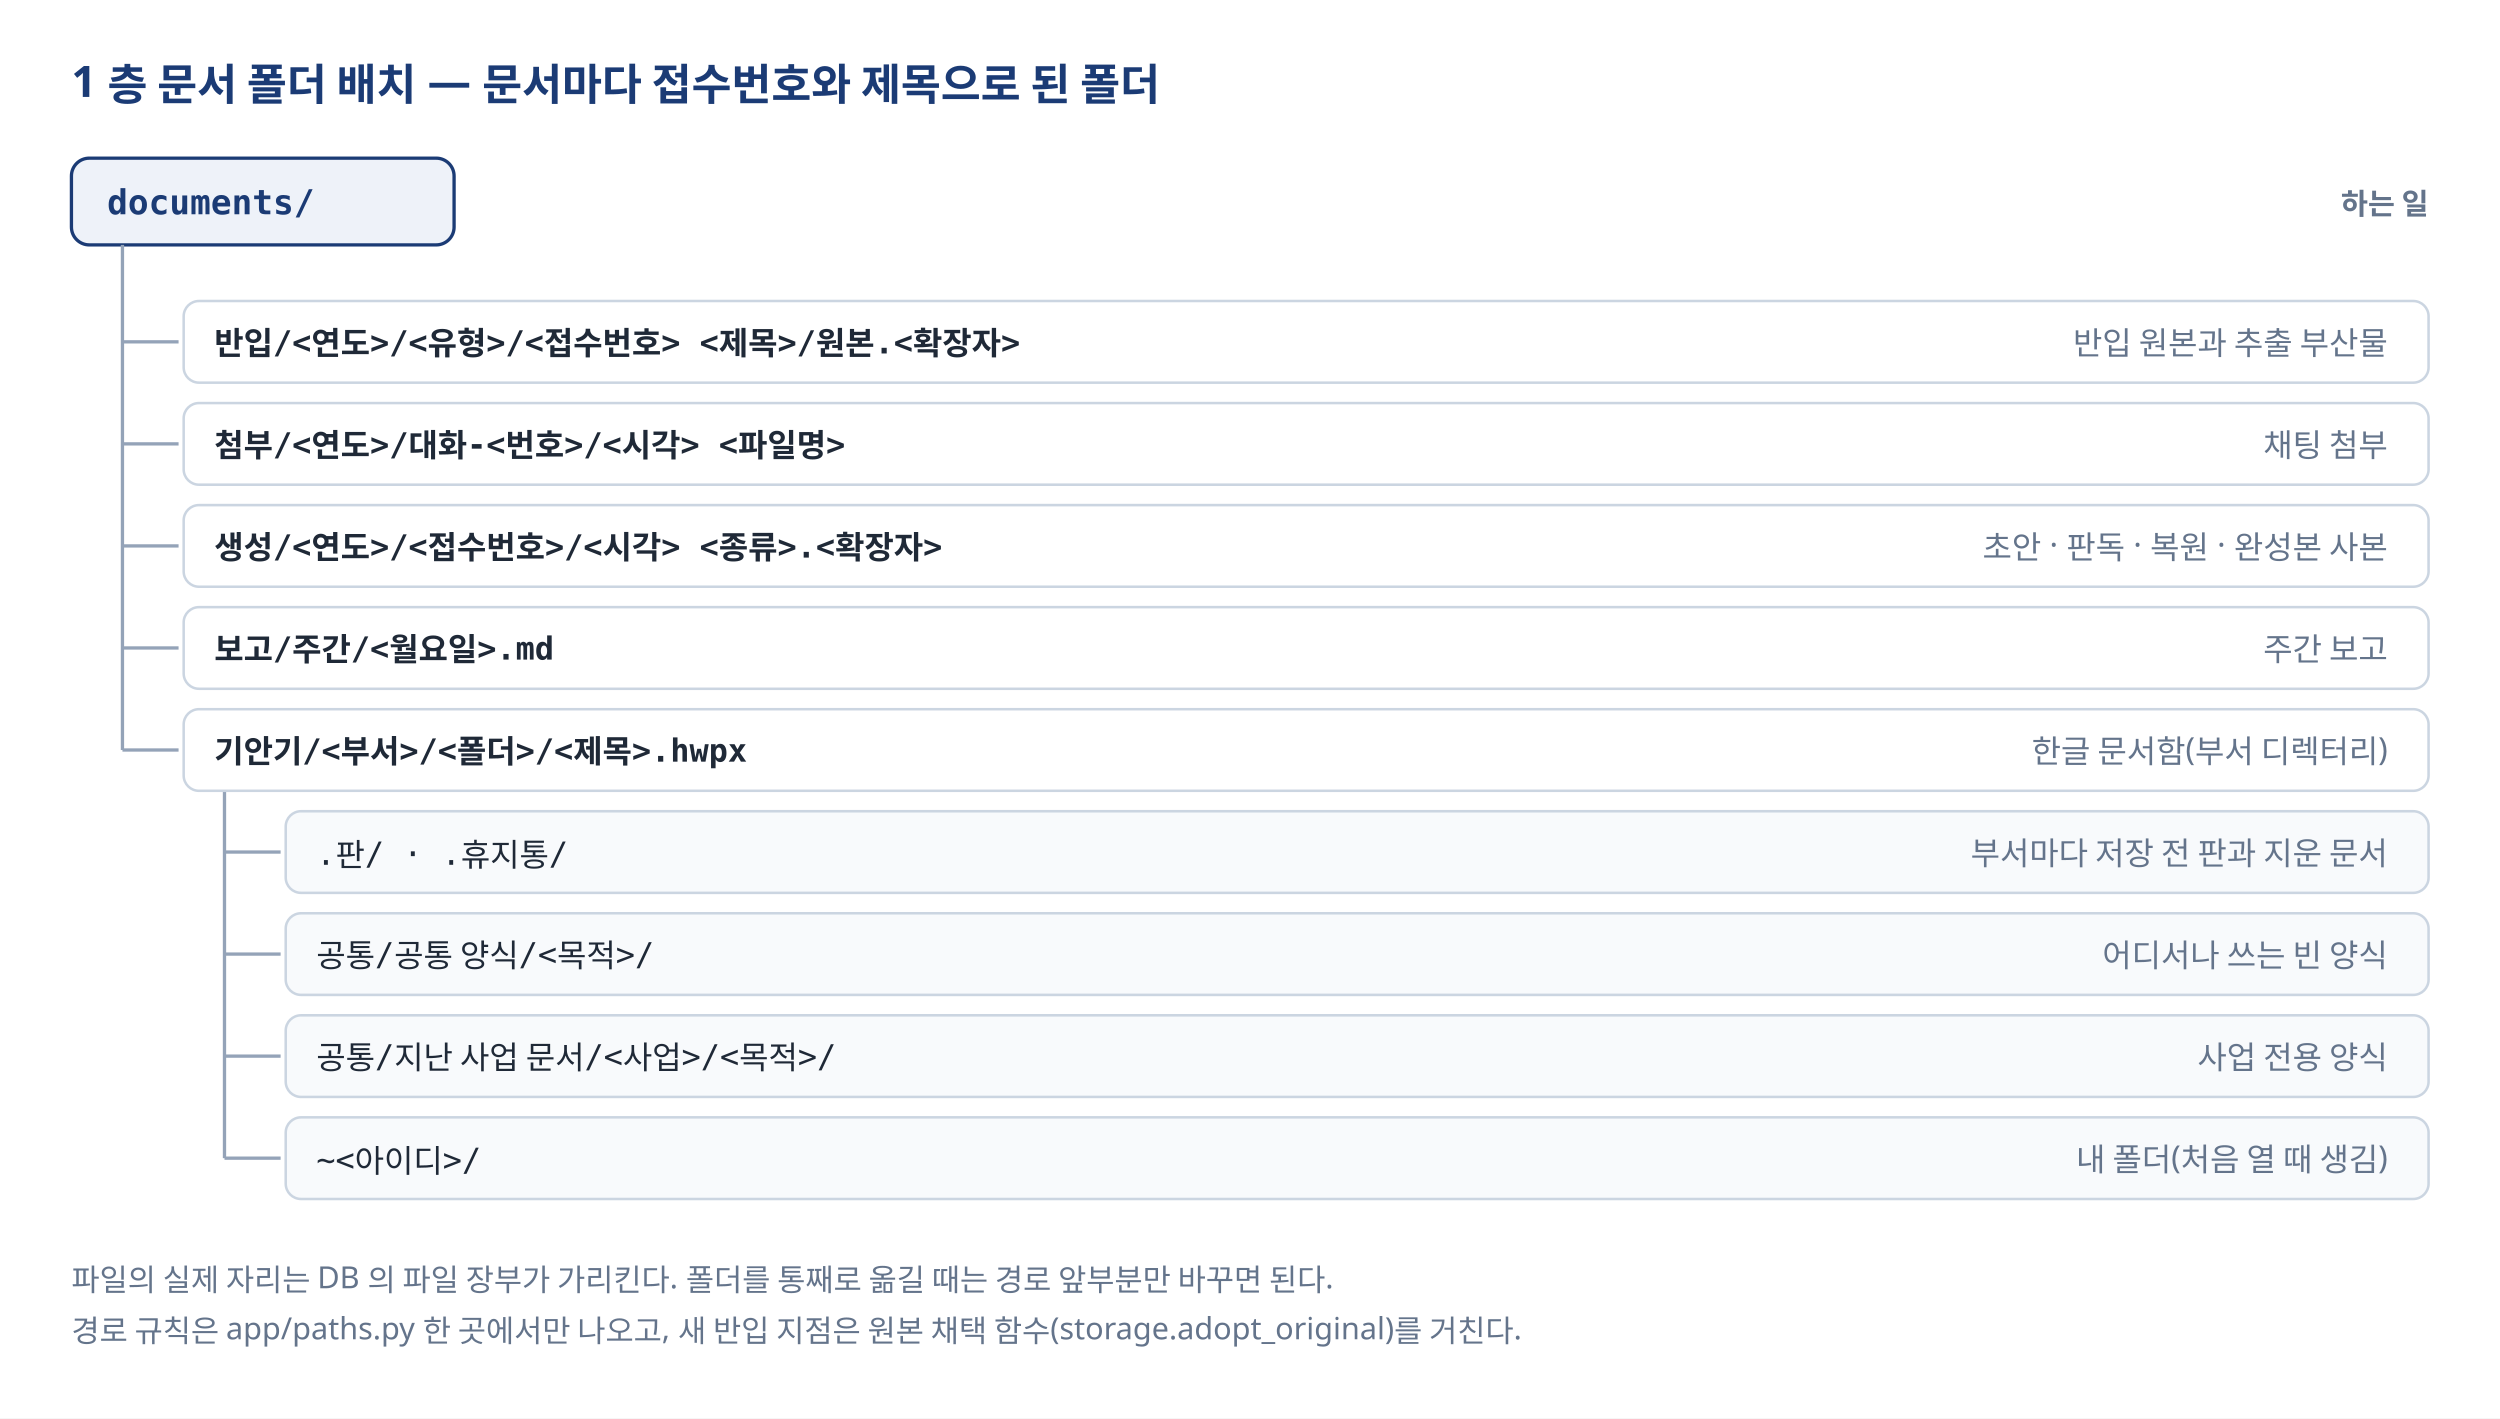
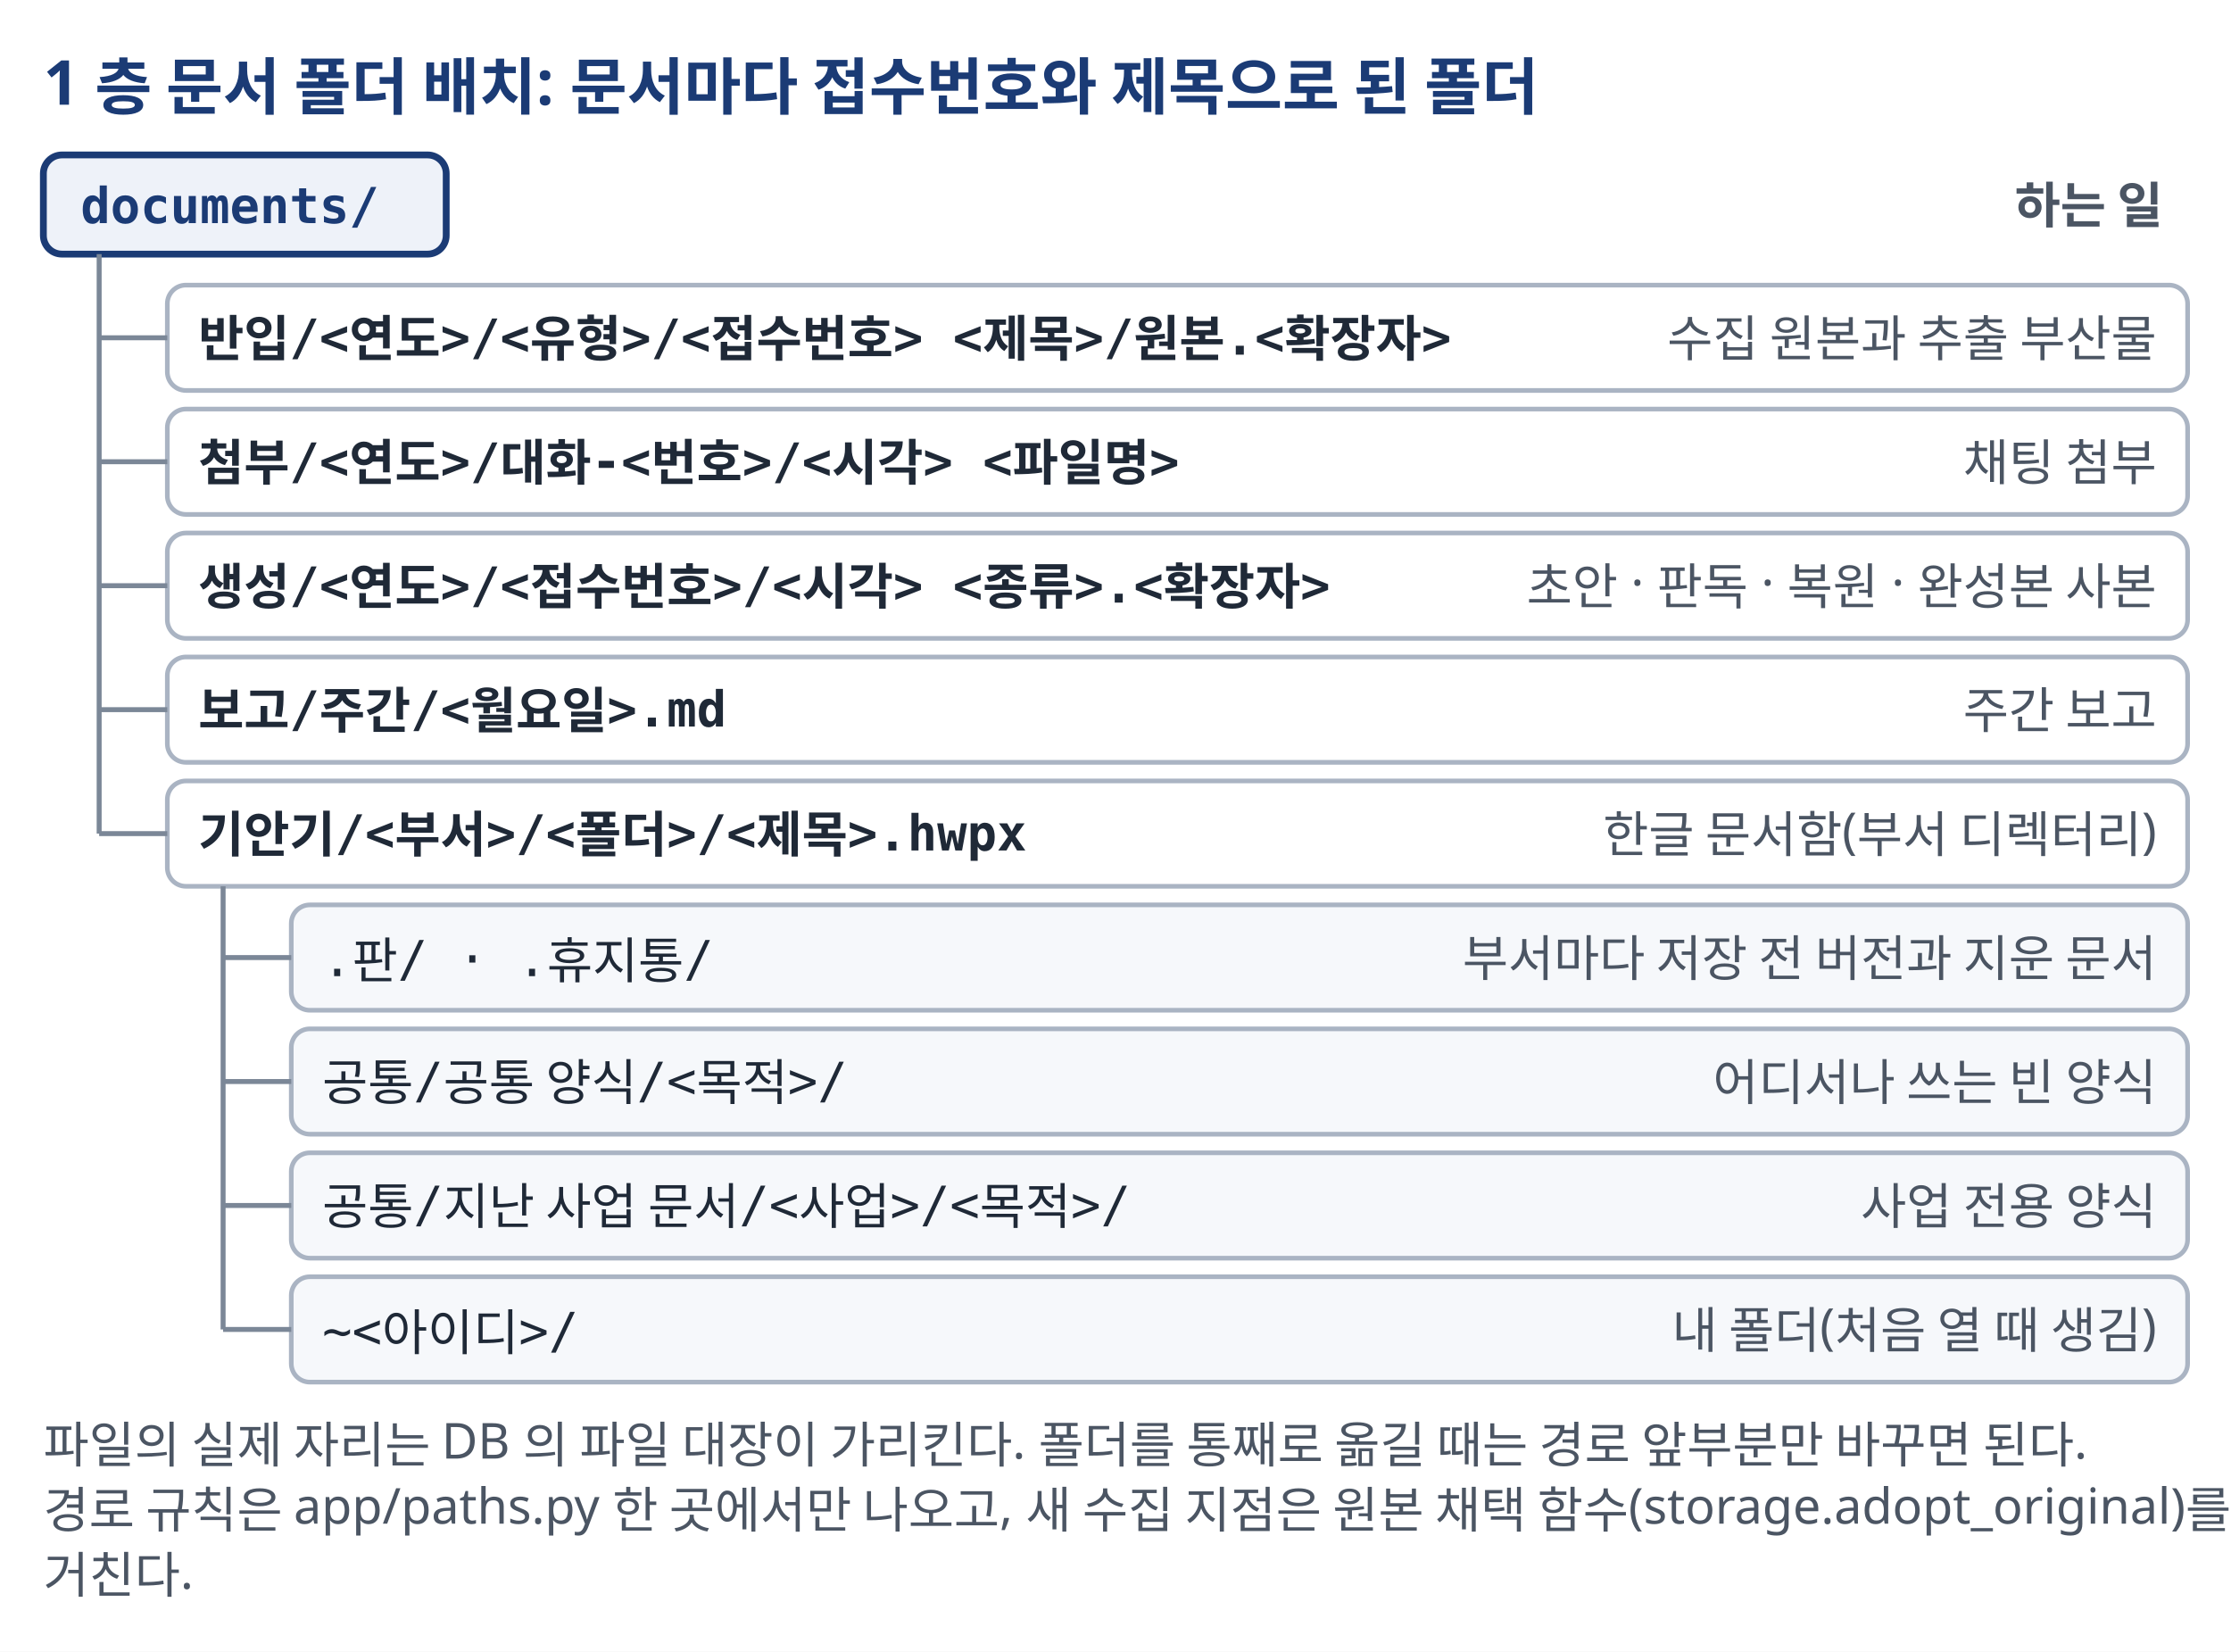
- <svg xmlns="http://www.w3.org/2000/svg" width="980" height="556" viewBox="0 0 980 556" font-family="Pretendard, 'Noto Sans KR', 'Apple SD Gothic Neo', 'Malgun Gothic', sans-serif">
+ <svg xmlns="http://www.w3.org/2000/svg" width="720" height="533" viewBox="0 0 720 533" font-family="Pretendard, 'Noto Sans KR', 'Apple SD Gothic Neo', 'Malgun Gothic', sans-serif">
  <defs>
-     <marker id="head" viewBox="0 0 10 10" refX="9" refY="5" markerWidth="7" markerHeight="7" orient="auto-start-reverse">
-       <path d="M0,0 L10,5 L0,10 z" fill="#94a3b8" />
+     <marker id="head" viewBox="0 0 10 10" refX="9" refY="5" markerWidth="5" markerHeight="5" orient="auto-start-reverse">
+       <path d="M0,0 L10,5 L0,10 z" fill="#7b8797" />
    </marker>
-     <marker id="tail" viewBox="0 0 10 10" refX="9" refY="5" markerWidth="7" markerHeight="7" orient="auto-start-reverse">
-       <path d="M0,0 L10,5 L0,10 z" fill="#94a3b8" />
+     <marker id="tail" viewBox="0 0 10 10" refX="9" refY="5" markerWidth="5" markerHeight="5" orient="auto-start-reverse">
+       <path d="M0,0 L10,5 L0,10 z" fill="#7b8797" />
    </marker>
  </defs>
-   <rect width="980" height="556" fill="#ffffff" />
-   <text x="28" y="38" font-size="17" font-weight="700" fill="#1b3b75" text-anchor="start">1 층 문서 폴더 배치 — 문서마다 접수번호와 제목으로 된 폴더</text>
-   <rect x="28" y="62" width="150" height="34" rx="7" fill="#eef2f9" stroke="#1b3b75" stroke-width="1.3" />
-   <text x="42" y="84" font-size="13.5" font-family="'SF Mono', Menlo, Consolas, monospace" font-weight="700" fill="#1b3b75">documents/</text>
-   <text x="952" y="84" font-size="11.5" font-weight="600" fill="#64748b" text-anchor="end">하는 일</text>
-   <line x1="48" y1="96" x2="48" y2="294" stroke="#94a3b8" stroke-width="1.3" />
-   <line x1="88" y1="310" x2="88" y2="454" stroke="#94a3b8" stroke-width="1.3" />
-   <line x1="48" y1="134" x2="70" y2="134" stroke="#94a3b8" stroke-width="1.3" />
-   <rect x="72" y="118" width="880" height="32" rx="6" fill="#ffffff" stroke="#cbd5e1" />
-   <text x="84" y="139" font-size="12.5" font-family="'SF Mono', Menlo, Consolas, monospace" font-weight="600" fill="#1f2937">반입/&lt;연도&gt;/&lt;유형&gt;/&lt;접수번호&gt; &lt;제목&gt;/원본.&lt;확장자&gt;</text>
-   <text x="936" y="139" font-size="12.5" font-weight="400" fill="#64748b" text-anchor="end">반입 원본과 추출 부산물</text>
-   <line x1="48" y1="174" x2="70" y2="174" stroke="#94a3b8" stroke-width="1.3" />
-   <rect x="72" y="158" width="880" height="32" rx="6" fill="#ffffff" stroke="#cbd5e1" />
-   <text x="84" y="179" font-size="12.5" font-family="'SF Mono', Menlo, Consolas, monospace" font-weight="600" fill="#1f2937">첨부/&lt;연도&gt;/대화-&lt;번호&gt;/&lt;시각&gt; &lt;파일명&gt;</text>
-   <text x="936" y="179" font-size="12.5" font-weight="400" fill="#64748b" text-anchor="end">채팅 첨부</text>
-   <line x1="48" y1="214" x2="70" y2="214" stroke="#94a3b8" stroke-width="1.3" />
-   <rect x="72" y="198" width="880" height="32" rx="6" fill="#ffffff" stroke="#cbd5e1" />
-   <text x="84" y="219" font-size="12.5" font-family="'SF Mono', Menlo, Consolas, monospace" font-weight="600" fill="#1f2937">생성/&lt;연도&gt;/&lt;접수번호&gt;/&lt;시각&gt; &lt;종류&gt;.&lt;확장자&gt;</text>
-   <text x="936" y="219" font-size="12.5" font-weight="400" fill="#64748b" text-anchor="end">초안 · 판독 · 복원 · 완성본 사본</text>
-   <line x1="48" y1="254" x2="70" y2="254" stroke="#94a3b8" stroke-width="1.3" />
-   <rect x="72" y="238" width="880" height="32" rx="6" fill="#ffffff" stroke="#cbd5e1" />
-   <text x="84" y="259" font-size="12.5" font-family="'SF Mono', Menlo, Consolas, monospace" font-weight="600" fill="#1f2937">보고/주간/&lt;월요일&gt;.md</text>
-   <text x="936" y="259" font-size="12.5" font-weight="400" fill="#64748b" text-anchor="end">주간 보고</text>
-   <line x1="48" y1="294" x2="70" y2="294" stroke="#94a3b8" stroke-width="1.3" />
-   <rect x="72" y="278" width="880" height="32" rx="6" fill="#ffffff" stroke="#cbd5e1" />
-   <text x="84" y="299" font-size="12.5" font-family="'SF Mono', Menlo, Consolas, monospace" font-weight="600" fill="#1f2937">기안기/&lt;부서&gt;/&lt;폴더&gt;/&lt;제목&gt;.hwpx</text>
-   <text x="936" y="299" font-size="12.5" font-weight="400" fill="#64748b" text-anchor="end">한글 문서함(부서 디렉터리)</text>
-   <line x1="88" y1="334" x2="110" y2="334" stroke="#94a3b8" stroke-width="1.3" />
-   <rect x="112" y="318" width="840" height="32" rx="6" fill="#f8fafc" stroke="#cbd5e1" />
-   <text x="124" y="339" font-size="12.5" font-family="'SF Mono', Menlo, Consolas, monospace" font-weight="400" fill="#1f2937">.판/ · .휴지통/</text>
-   <text x="936" y="339" font-size="12.5" font-weight="400" fill="#64748b" text-anchor="end">부서마다 저장 전 판과 지운 문서</text>
-   <line x1="88" y1="374" x2="110" y2="374" stroke="#94a3b8" stroke-width="1.3" />
-   <rect x="112" y="358" width="840" height="32" rx="6" fill="#f8fafc" stroke="#cbd5e1" />
-   <text x="124" y="379" font-size="12.5" font-family="'SF Mono', Menlo, Consolas, monospace" font-weight="400" fill="#1f2937">공통/공통 양식/&lt;목적&gt;/</text>
-   <text x="936" y="379" font-size="12.5" font-weight="400" fill="#64748b" text-anchor="end">어디서나 쓰는 빈 양식</text>
-   <line x1="88" y1="414" x2="110" y2="414" stroke="#94a3b8" stroke-width="1.3" />
-   <rect x="112" y="398" width="840" height="32" rx="6" fill="#f8fafc" stroke="#cbd5e1" />
-   <text x="124" y="419" font-size="12.5" font-family="'SF Mono', Menlo, Consolas, monospace" font-weight="400" fill="#1f2937">공통/지난 사업 문서/&lt;사업&gt;/&lt;목적&gt;/</text>
-   <text x="936" y="419" font-size="12.5" font-weight="400" fill="#64748b" text-anchor="end">사업 전용 양식</text>
-   <line x1="88" y1="454" x2="110" y2="454" stroke="#94a3b8" stroke-width="1.3" />
-   <rect x="112" y="438" width="840" height="32" rx="6" fill="#f8fafc" stroke="#cbd5e1" />
-   <text x="124" y="459" font-size="12.5" font-family="'SF Mono', Menlo, Consolas, monospace" font-weight="400" fill="#1f2937">~&lt;아이디&gt;/</text>
-   <text x="936" y="459" font-size="12.5" font-weight="400" fill="#64748b" text-anchor="end">내 폴더(처음 열 때 생김)</text>
-   <text x="28" y="506" font-size="12" font-weight="400" fill="#64748b" text-anchor="start">파일의 실제 자리는 DB 의 파일 장부가 가리킨다. 폴더를 통째로 옮길 때는 경로 앞부분만 바꾸면 된다.</text>
-   <text x="28" y="526" font-size="12" font-weight="400" fill="#64748b" text-anchor="start">경로 규칙은 app/paths.py 한 곳에서만 나오고, 새 반입 지점은 원본 채택 함수(storage.adopt_original)를 거친다.</text>
+   <rect width="720" height="533" fill="#ffffff" />
+   <text x="14.0" y="33.8" font-size="20" font-weight="700" fill="#1b3b75" text-anchor="start">1 층 문서 폴더 배치: 문서마다 접수번호와 제목으로 된 폴더</text>
+   <rect x="14.0" y="50.0" width="130.0" height="32.0" rx="6" fill="#eef2f9" stroke="#1b3b75" stroke-width="2.2" />
+   <text x="26.0" y="72.0" font-size="16" font-weight="700" fill="#1b3b75" text-anchor="start" font-family="'SF Mono', Menlo, Consolas, monospace">documents/</text>
+   <text x="698.0" y="72.0" font-size="16" font-weight="700" fill="#4b5563" text-anchor="end">하는 일</text>
+   <rect x="54.0" y="92.0" width="652.0" height="34.0" rx="6" fill="#ffffff" stroke="#aab4c3" stroke-width="1.5" />
+   <text x="64.0" y="115.0" font-size="16" font-weight="700" fill="#1f2937" text-anchor="start" font-family="'SF Mono', Menlo, Consolas, monospace">반입/&lt;연도&gt;/&lt;유형&gt;/&lt;접수번호&gt; &lt;제목&gt;/원본.&lt;확장자&gt;</text>
+   <text x="696.0" y="115.0" font-size="16" font-weight="400" fill="#4b5563" text-anchor="end">수집 원본과 추출 부산물</text>
+   <path d="M32.0,109.0 L54.0,109.0" fill="none" stroke="#7b8797" stroke-width="1.6" />
+   <rect x="54.0" y="132.0" width="652.0" height="34.0" rx="6" fill="#ffffff" stroke="#aab4c3" stroke-width="1.5" />
+   <text x="64.0" y="155.0" font-size="16" font-weight="700" fill="#1f2937" text-anchor="start" font-family="'SF Mono', Menlo, Consolas, monospace">첨부/&lt;연도&gt;/대화-&lt;번호&gt;/&lt;시각&gt; &lt;파일명&gt;</text>
+   <text x="696.0" y="155.0" font-size="16" font-weight="400" fill="#4b5563" text-anchor="end">채팅 첨부</text>
+   <path d="M32.0,149.0 L54.0,149.0" fill="none" stroke="#7b8797" stroke-width="1.6" />
+   <rect x="54.0" y="172.0" width="652.0" height="34.0" rx="6" fill="#ffffff" stroke="#aab4c3" stroke-width="1.5" />
+   <text x="64.0" y="195.0" font-size="16" font-weight="700" fill="#1f2937" text-anchor="start" font-family="'SF Mono', Menlo, Consolas, monospace">생성/&lt;연도&gt;/&lt;접수번호&gt;/&lt;시각&gt; &lt;종류&gt;.&lt;확장자&gt;</text>
+   <text x="696.0" y="195.0" font-size="16" font-weight="400" fill="#4b5563" text-anchor="end">초안 · 판독 · 복원 · 완성본 사본</text>
+   <path d="M32.0,189.0 L54.0,189.0" fill="none" stroke="#7b8797" stroke-width="1.6" />
+   <rect x="54.0" y="212.0" width="652.0" height="34.0" rx="6" fill="#ffffff" stroke="#aab4c3" stroke-width="1.5" />
+   <text x="64.0" y="235.0" font-size="16" font-weight="700" fill="#1f2937" text-anchor="start" font-family="'SF Mono', Menlo, Consolas, monospace">보고/주간/&lt;월요일&gt;.md</text>
+   <text x="696.0" y="235.0" font-size="16" font-weight="400" fill="#4b5563" text-anchor="end">주간 보고</text>
+   <path d="M32.0,229.0 L54.0,229.0" fill="none" stroke="#7b8797" stroke-width="1.6" />
+   <rect x="54.0" y="252.0" width="652.0" height="34.0" rx="6" fill="#ffffff" stroke="#aab4c3" stroke-width="1.5" />
+   <text x="64.0" y="275.0" font-size="16" font-weight="700" fill="#1f2937" text-anchor="start" font-family="'SF Mono', Menlo, Consolas, monospace">기안기/&lt;부서&gt;/&lt;폴더&gt;/&lt;제목&gt;.hwpx</text>
+   <text x="696.0" y="275.0" font-size="16" font-weight="400" fill="#4b5563" text-anchor="end">한글 문서함(부서 디렉터리)</text>
+   <path d="M32.0,269.0 L54.0,269.0" fill="none" stroke="#7b8797" stroke-width="1.6" />
+   <rect x="94.0" y="292.0" width="612.0" height="34.0" rx="6" fill="#f6f8fb" stroke="#aab4c3" stroke-width="1.5" />
+   <text x="104.0" y="315.0" font-size="16" font-weight="400" fill="#1f2937" text-anchor="start" font-family="'SF Mono', Menlo, Consolas, monospace">.판/ · .휴지통/</text>
+   <text x="696.0" y="315.0" font-size="16" font-weight="400" fill="#4b5563" text-anchor="end">부서마다 저장 전 버전과 지운 문서</text>
+   <path d="M72.0,309.0 L94.0,309.0" fill="none" stroke="#7b8797" stroke-width="1.6" />
+   <rect x="94.0" y="332.0" width="612.0" height="34.0" rx="6" fill="#f6f8fb" stroke="#aab4c3" stroke-width="1.5" />
+   <text x="104.0" y="355.0" font-size="16" font-weight="400" fill="#1f2937" text-anchor="start" font-family="'SF Mono', Menlo, Consolas, monospace">공통/공통 양식/&lt;목적&gt;/</text>
+   <text x="696.0" y="355.0" font-size="16" font-weight="400" fill="#4b5563" text-anchor="end">어디서나 쓰는 빈 양식</text>
+   <path d="M72.0,349.0 L94.0,349.0" fill="none" stroke="#7b8797" stroke-width="1.6" />
+   <rect x="94.0" y="372.0" width="612.0" height="34.0" rx="6" fill="#f6f8fb" stroke="#aab4c3" stroke-width="1.5" />
+   <text x="104.0" y="395.0" font-size="16" font-weight="400" fill="#1f2937" text-anchor="start" font-family="'SF Mono', Menlo, Consolas, monospace">공통/지난 사업 문서/&lt;사업&gt;/&lt;목적&gt;/</text>
+   <text x="696.0" y="395.0" font-size="16" font-weight="400" fill="#4b5563" text-anchor="end">사업 전용 양식</text>
+   <path d="M72.0,389.0 L94.0,389.0" fill="none" stroke="#7b8797" stroke-width="1.6" />
+   <rect x="94.0" y="412.0" width="612.0" height="34.0" rx="6" fill="#f6f8fb" stroke="#aab4c3" stroke-width="1.5" />
+   <text x="104.0" y="435.0" font-size="16" font-weight="400" fill="#1f2937" text-anchor="start" font-family="'SF Mono', Menlo, Consolas, monospace">~&lt;아이디&gt;/</text>
+   <text x="696.0" y="435.0" font-size="16" font-weight="400" fill="#4b5563" text-anchor="end">내 폴더(처음 열 때 생김)</text>
+   <path d="M72.0,429.0 L94.0,429.0" fill="none" stroke="#7b8797" stroke-width="1.6" />
+   <path d="M32.0,82.0 L32.0,269.0" fill="none" stroke="#7b8797" stroke-width="1.6" />
+   <path d="M72.0,286.0 L72.0,429.0" fill="none" stroke="#7b8797" stroke-width="1.6" />
+   <text x="14.0" y="472.0" font-size="16" font-weight="400" fill="#4b5563" text-anchor="start">파일의 실제 자리는 DB 의 파일 대장이 가리킨다. 폴더를 통째로 옮길 때는 경로 앞부분만 바꾸면 된다.</text>
+   <text x="14.0" y="493.0" font-size="16" font-weight="400" fill="#4b5563" text-anchor="start">경로 규칙은 app/paths.py 한 곳에서만 나오고, 새 수집 지점은 원본 채택 함수(storage.adopt_original)를</text>
+   <text x="14.0" y="514.0" font-size="16" font-weight="400" fill="#4b5563" text-anchor="start">거친다.</text>
</svg>
